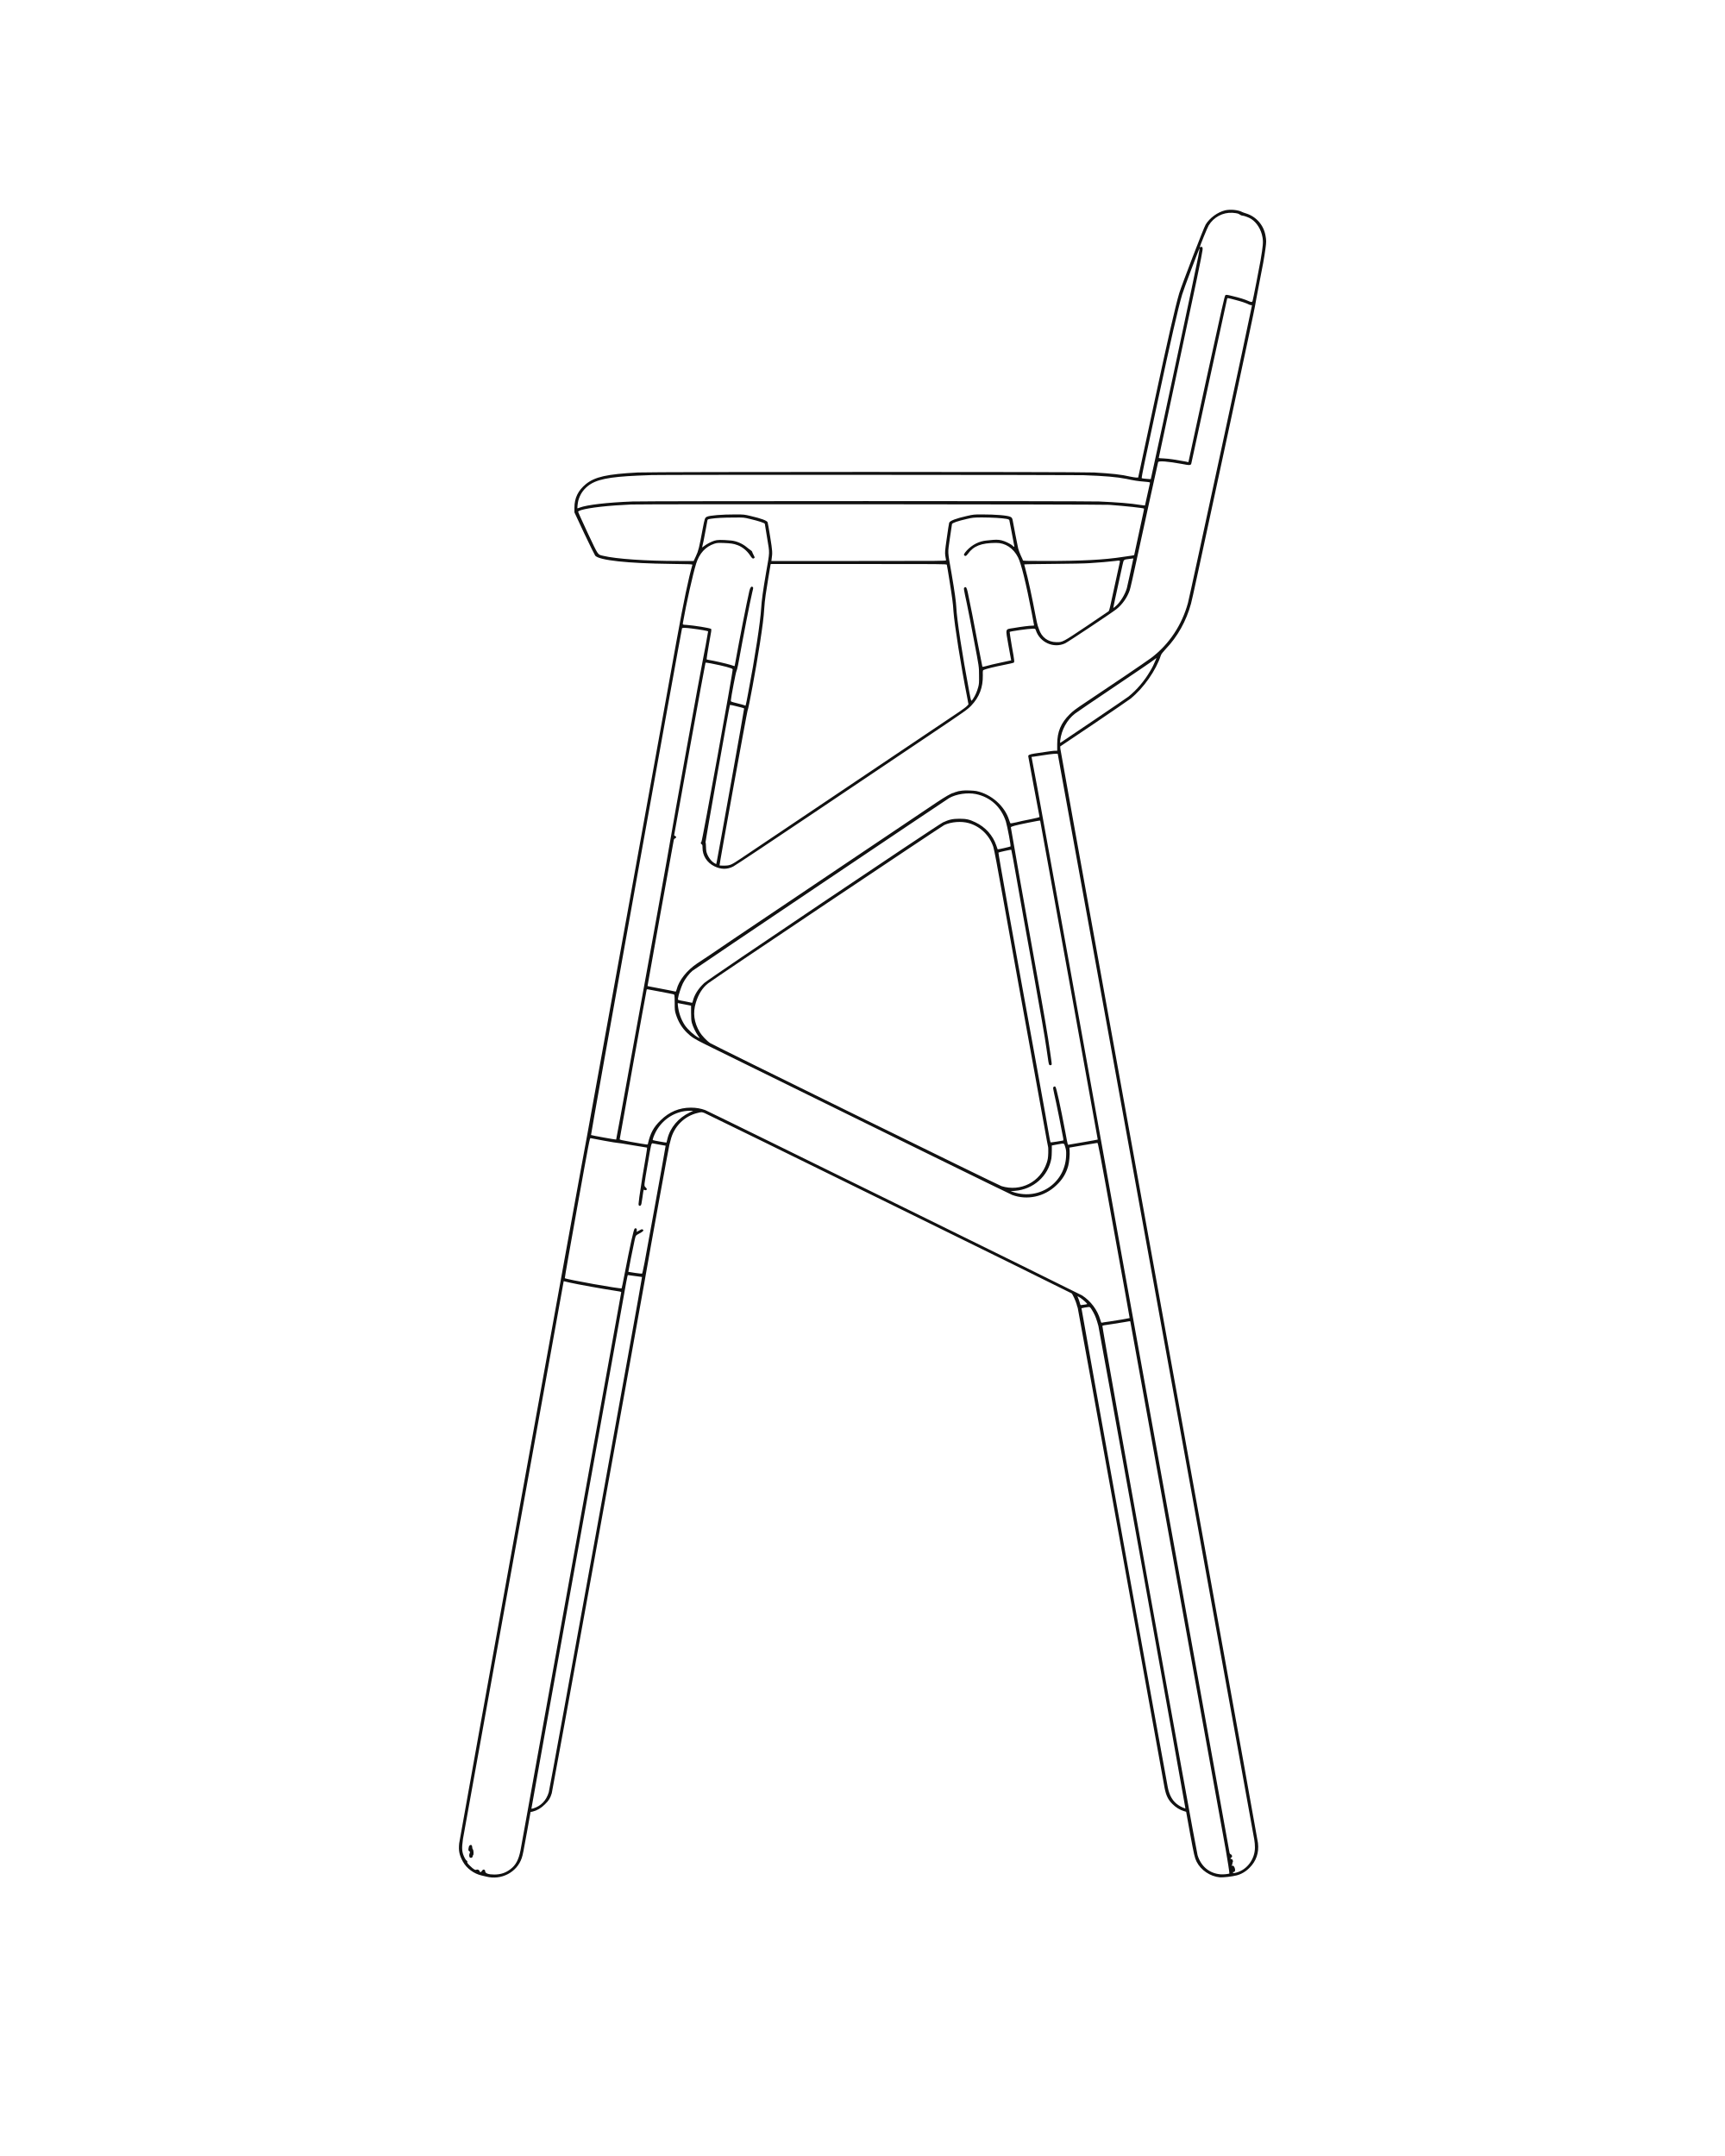
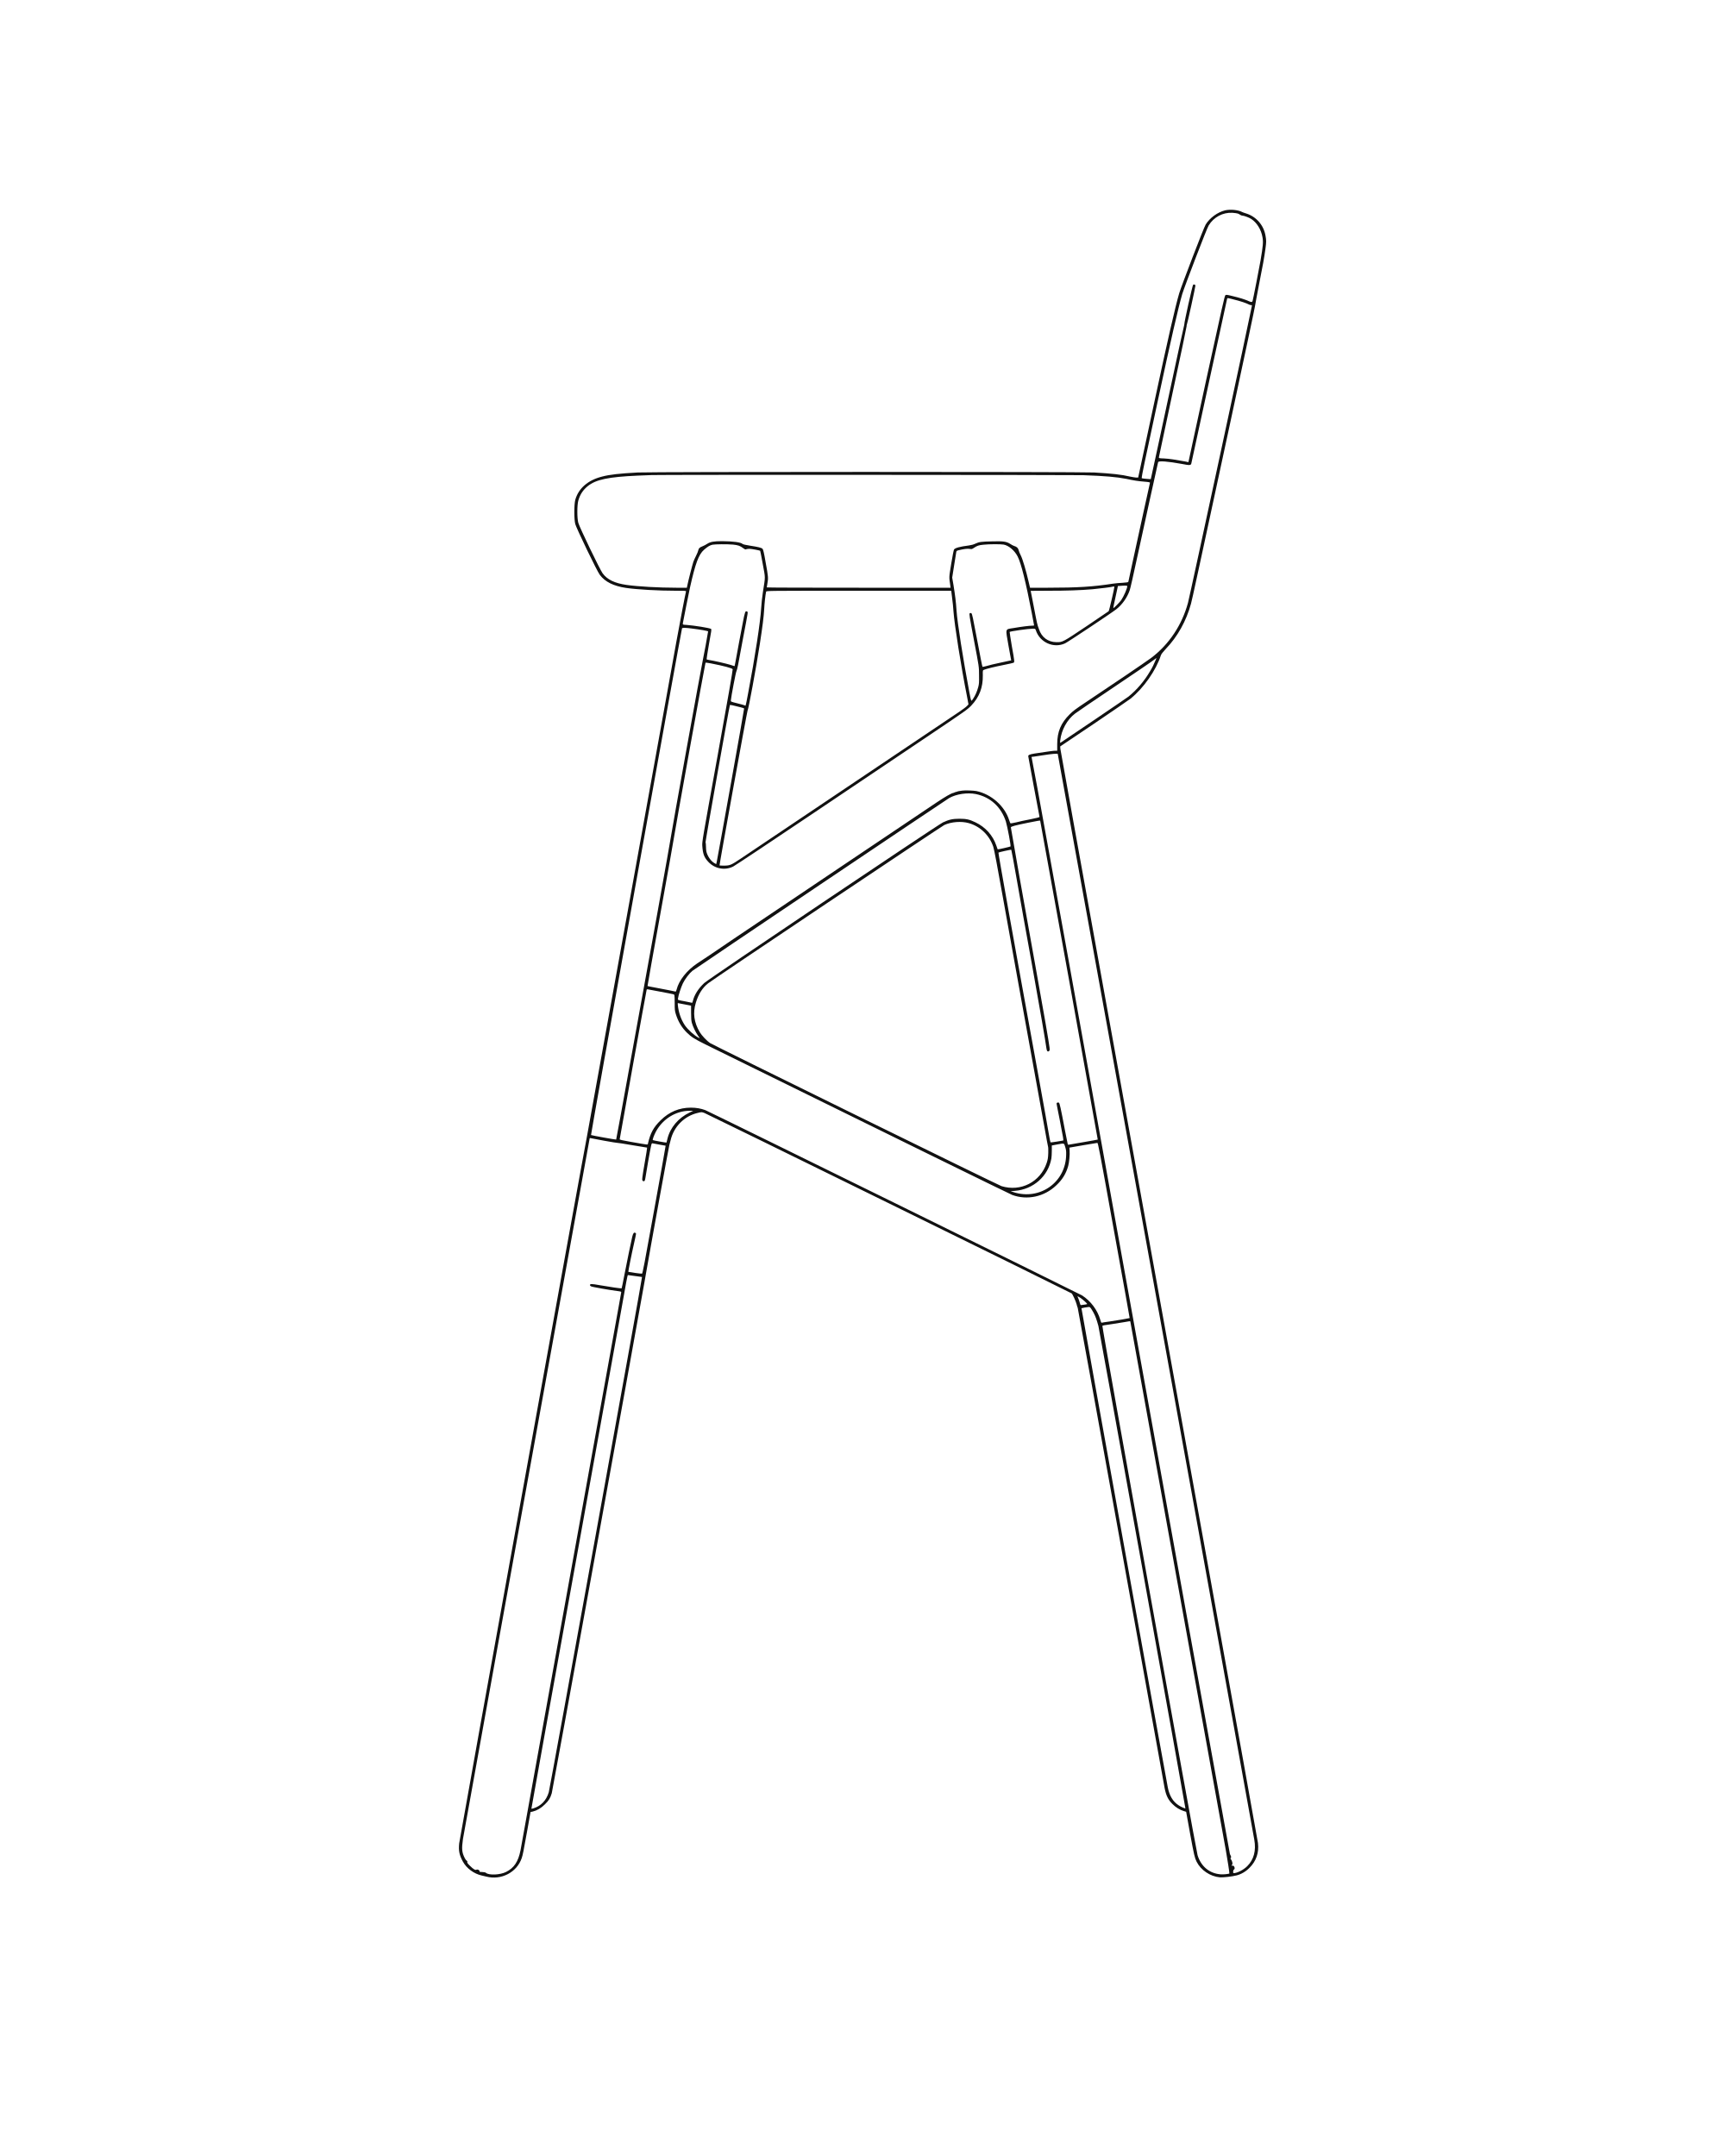
<svg xmlns="http://www.w3.org/2000/svg" width="2000" height="2500" viewBox="0 0 2000 2500">
  <g transform="translate(526 237) scale(0.5)">
    <g transform="translate(0,3892) scale(0.25,-0.25)" fill="#111111" stroke="none">
-       <path d="M7156 15513 c-71 -17 -144 -71 -181 -132 -18 -28 -222 -562 -245 -636 -37 -125 -107 -432 -228 -997 -48 -223 -102 -475 -120 -560 l-33 -154 -20 0 c-11 1 -36 5 -55 9 -79 19 -173 29 -334 38 -142 7 -4088 7 -4232 0 -286 -15 -397 -40 -481 -107 -73 -60 -107 -129 -107 -220 l0 -43 92 -197 c51 -108 97 -200 101 -205 40 -43 297 -71 702 -76 182 -2 201 -3 199 -9 -35 -121 -80 -334 -148 -710 -23 -128 -217 -1205 -432 -2394 -215 -1189 -393 -2174 -396 -2188 -19 -84 -1181 -6517 -1187 -6568 -7 -69 1 -108 35 -170 34 -62 102 -112 174 -128 14 -3 33 -8 42 -10 139 -36 284 39 329 171 10 29 16 59 53 265 l29 163 20 4 c40 10 78 32 113 67 37 36 50 57 64 104 8 27 747 4104 856 4720 65 374 230 1280 234 1290 2 6 7 26 12 46 29 126 127 225 251 254 37 9 37 9 64 -1 27 -10 3394 -1664 3405 -1673 8 -6 39 -73 46 -101 3 -14 8 -29 10 -32 2 -4 182 -996 400 -2205 218 -1209 401 -2221 406 -2250 14 -71 33 -109 72 -148 30 -31 69 -55 105 -66 l23 -7 36 -200 c37 -201 43 -227 61 -263 39 -78 126 -137 216 -145 31 -2 112 7 155 18 43 11 85 35 121 72 61 61 88 140 77 229 -5 42 -796 4418 -1388 7682 -244 1346 -444 2457 -445 2469 l-1 21 311 209 c170 115 323 220 340 233 122 98 238 264 283 404 4 11 18 29 44 57 111 116 191 260 235 421 10 35 62 275 366 1688 125 584 229 1070 229 1080 1 10 17 95 35 188 35 174 50 258 61 341 8 59 8 73 0 117 -17 98 -86 177 -180 206 -15 5 -31 10 -36 13 -37 20 -109 27 -158 16z m117 -30 c7 -2 17 -8 23 -12 5 -4 13 -7 18 -7 14 0 62 -17 82 -30 53 -34 94 -99 106 -171 8 -44 5 -79 -18 -215 -11 -64 -69 -361 -74 -377 -4 -11 -13 -11 -39 1 -33 15 -81 30 -149 46 -48 12 -57 13 -64 8 -7 -4 -32 -116 -176 -777 l-167 -772 -29 6 c-85 16 -150 26 -195 28 -28 1 -51 3 -51 5 0 1 80 378 178 836 169 791 222 1043 228 1092 4 24 -4 36 -19 28 -4 -2 -7 -3 -7 -2 0 9 71 184 83 203 47 77 131 122 220 117 21 -2 43 -4 50 -7z m-367 -400 c-22 -117 -349 -1655 -419 -1968 l-21 -96 -40 3 c-22 2 -42 4 -44 6 -2 2 8 59 27 147 17 79 72 337 123 575 119 556 187 854 225 982 13 46 159 433 162 430 1 -1 -5 -36 -13 -79z m344 -401 c55 -14 102 -30 127 -43 9 -4 18 -7 21 -5 4 1 6 -1 6 -6 0 -15 -578 -2703 -593 -2756 -56 -206 -175 -385 -341 -511 -41 -31 -420 -288 -612 -415 -89 -59 -114 -78 -144 -108 -82 -81 -116 -162 -116 -277 l0 -61 -18 0 c-16 0 -69 -7 -192 -26 -49 -8 -62 -14 -58 -29 1 -6 24 -133 52 -283 28 -150 51 -274 52 -276 1 -3 -29 -11 -85 -22 -48 -9 -108 -22 -134 -29 -27 -6 -49 -10 -51 -8 -2 2 -7 15 -12 30 -41 130 -165 240 -304 269 -29 5 -104 8 -130 4 -7 -1 -19 -3 -27 -4 -8 -1 -18 -3 -23 -6 -4 -2 -8 -3 -8 -2 0 1 -4 0 -9 -3 -5 -2 -12 -5 -15 -6 -21 -3 -77 -36 -158 -90 -51 -34 -428 -287 -838 -563 -410 -276 -879 -591 -1041 -700 -161 -110 -314 -213 -340 -229 -95 -63 -170 -157 -191 -242 -4 -16 -7 -21 -12 -19 -12 3 -86 18 -172 34 -47 9 -86 16 -86 17 -1 1 239 1338 244 1357 1 5 6 11 12 13 13 6 13 16 0 22 -8 3 -10 7 -8 13 1 4 66 364 144 800 79 436 144 793 146 795 1 1 24 -2 50 -7 118 -23 197 -44 202 -54 5 -10 -282 -1597 -290 -1601 -9 -5 -7 -18 2 -23 7 -4 8 -8 8 -31 0 -75 41 -139 110 -173 61 -30 118 -31 175 -2 16 8 358 235 759 505 402 270 883 594 1071 720 330 222 341 230 378 268 75 79 109 169 107 281 -1 46 -1 46 12 51 21 9 98 28 184 45 45 9 85 18 89 20 10 6 10 11 -16 155 -12 71 -21 130 -20 131 6 6 174 30 213 30 25 0 25 0 30 -15 37 -113 165 -170 271 -121 26 12 433 283 476 317 55 43 102 111 124 177 5 13 36 150 69 304 62 288 191 871 194 883 5 14 91 7 222 -17 70 -14 82 -13 86 5 1 5 76 349 166 765 90 416 165 759 166 763 3 8 0 9 76 -11z m-1410 -1626 c201 -7 312 -17 398 -34 74 -16 107 -21 167 -26 53 -5 55 -5 53 -14 -4 -18 -46 -206 -46 -207 0 -1 -19 2 -43 5 -88 15 -220 25 -383 32 -136 5 -4192 5 -4328 0 -234 -9 -421 -31 -487 -56 -12 -4 -21 -8 -22 -8 -4 0 1 47 7 72 16 57 43 98 88 135 76 61 193 85 464 97 56 2 114 5 128 5 79 4 3905 2 4004 -1z m240 -275 c149 -11 317 -29 323 -35 1 -1 -2 -19 -7 -41 -20 -92 -84 -387 -84 -390 0 -1 -9 -3 -21 -5 -12 -1 -49 -7 -83 -12 -173 -27 -381 -38 -719 -38 -176 0 -209 1 -209 6 0 3 -8 21 -18 41 -10 20 -21 51 -26 69 -8 36 -45 225 -50 256 -4 23 -8 31 -21 37 -26 14 -138 23 -267 23 -72 0 -79 -1 -136 -14 -102 -23 -158 -44 -166 -63 -2 -5 -12 -68 -22 -141 -18 -125 -18 -134 -14 -166 3 -19 6 -37 7 -41 1 -7 -39 -7 -809 -7 l-811 0 2 17 c9 60 8 74 -13 205 -11 70 -22 132 -24 137 -7 16 -57 35 -160 59 -56 13 -61 14 -136 14 -130 0 -243 -9 -268 -22 -18 -9 -20 -16 -38 -110 -33 -178 -40 -206 -63 -255 l-21 -45 -140 0 c-303 0 -579 19 -699 48 -53 13 -42 -4 -144 212 -50 107 -90 196 -89 199 1 2 14 8 28 13 76 23 256 43 464 52 133 5 4358 2 4434 -3z m-3332 -131 c81 -19 135 -37 138 -45 1 -4 11 -65 22 -135 24 -147 25 -114 -10 -316 -29 -168 -42 -264 -46 -334 -7 -122 -57 -453 -120 -782 -26 -137 -23 -123 -33 -117 -5 2 -36 11 -69 19 -60 15 -60 15 -59 27 2 31 47 268 52 271 2 2 9 28 15 58 55 302 108 574 132 676 10 39 10 42 3 47 -12 9 -22 -3 -30 -35 -23 -97 -97 -477 -130 -662 -3 -20 -7 -36 -7 -37 0 -1 -17 4 -37 11 -34 11 -164 41 -202 46 -11 2 -20 4 -21 6 -1 2 9 65 22 141 23 126 25 137 19 141 -12 9 -158 32 -226 37 -37 2 -37 2 -35 17 30 175 94 460 123 552 30 95 87 157 168 184 25 8 33 9 88 7 69 -3 90 -6 128 -20 46 -17 88 -52 117 -96 17 -27 26 -33 36 -25 8 5 8 6 -5 31 -7 14 -13 27 -13 30 0 2 -6 8 -13 13 -7 4 -24 17 -37 28 -40 34 -97 58 -146 62 -92 8 -127 7 -155 -2 -33 -11 -72 -32 -96 -51 -14 -12 -18 -13 -16 -7 5 15 19 84 33 162 8 43 15 82 16 87 2 7 7 9 33 13 46 7 115 11 215 11 87 1 89 1 146 -13z m2286 10 c88 -6 118 -11 120 -22 1 -4 8 -41 16 -82 8 -41 18 -95 23 -121 9 -42 9 -46 3 -43 -4 2 -9 6 -12 10 -8 9 -51 33 -78 42 -36 13 -60 15 -102 12 -21 -2 -49 -5 -62 -6 -68 -6 -133 -39 -182 -92 -27 -30 -32 -41 -22 -48 10 -7 16 -4 32 17 53 73 123 100 260 101 86 1 162 -49 205 -135 29 -57 75 -244 127 -515 10 -53 19 -101 20 -107 3 -11 2 -11 -17 -11 -24 0 -98 -9 -172 -22 -80 -13 -76 3 -47 -163 l25 -137 -25 -5 c-13 -3 -55 -12 -92 -20 -37 -8 -86 -19 -108 -26 -21 -6 -40 -10 -42 -8 -1 2 -20 98 -42 213 -36 193 -72 377 -94 479 -10 44 -16 53 -30 43 -9 -6 -9 -6 22 -150 11 -52 41 -205 66 -340 47 -246 47 -246 47 -324 1 -70 0 -81 -8 -111 -11 -40 -26 -75 -47 -107 -19 -29 -17 -32 -36 66 -65 344 -115 671 -120 783 -3 54 -14 137 -44 313 -38 219 -36 179 -16 324 10 69 19 130 20 134 2 11 54 29 138 48 55 13 62 13 136 14 43 0 105 -2 138 -4z m1270 -378 c0 -5 -54 -249 -60 -274 -17 -60 -65 -137 -108 -171 -9 -8 -17 -13 -18 -12 -1 1 14 69 85 395 13 56 8 52 63 59 37 5 38 5 38 3z m-125 -31 c-2 -12 -66 -307 -89 -409 -5 -24 -12 -45 -15 -48 -3 -3 -95 -65 -205 -139 -221 -148 -222 -149 -280 -148 -78 1 -138 46 -162 123 -3 9 -7 21 -10 28 -3 7 -12 47 -20 90 -33 175 -72 357 -96 442 -5 20 -10 37 -10 38 0 2 121 4 269 5 148 1 300 4 337 7 75 4 198 15 236 20 47 6 47 6 45 -9z m-1605 -26 c4 -13 45 -270 51 -321 4 -27 9 -79 11 -114 9 -121 69 -504 126 -790 l13 -70 -14 -15 c-8 -9 -41 -33 -73 -55 -85 -57 -1937 -1302 -2024 -1360 -91 -61 -101 -65 -155 -66 -22 0 -41 1 -43 2 -3 4 255 1429 260 1436 8 10 78 388 114 620 25 163 36 249 40 320 2 36 8 97 14 135 9 64 39 243 44 272 l3 13 815 0 c773 0 816 0 818 -7z m-2368 -591 c81 -10 154 -23 154 -27 0 -9 -45 -252 -50 -271 -8 -28 -294 -1613 -294 -1628 0 -6 -58 -331 -128 -721 -71 -390 -185 -1020 -254 -1400 -68 -380 -126 -692 -127 -694 -3 -2 -225 38 -233 42 -4 3 836 4676 844 4700 2 7 33 6 88 -1z m4306 -291 c-21 -49 -29 -66 -53 -106 -52 -89 -122 -172 -200 -235 -16 -13 -596 -406 -632 -429 -2 -1 -3 7 -1 22 11 98 64 194 138 250 12 10 177 122 366 249 189 127 354 239 365 249 12 9 22 17 23 17 1 0 -2 -8 -6 -17z m-3851 -440 c17 -4 32 -9 33 -11 2 -3 -235 -1328 -254 -1423 l-5 -21 -16 9 c-33 18 -65 65 -75 107 -2 10 -4 32 -4 50 0 18 -2 34 -4 36 -3 3 218 1249 226 1273 1 4 32 -2 99 -20z m3393 -2919 c333 -1833 1298 -7173 1372 -7586 4 -20 6 -52 6 -72 0 -107 -71 -204 -169 -232 -28 -8 -35 -8 -35 0 0 4 2 6 3 4 2 -1 7 1 11 3 16 12 -3 63 -20 56 -7 -2 -8 5 -2 9 3 2 4 6 3 10 -1 5 -1 9 1 10 8 5 4 26 -5 31 -5 2 -10 4 -11 3 -1 -1 -2 0 -3 3 -1 2 2 6 7 9 12 7 10 23 -3 30 -9 4 -12 9 -14 23 -2 9 -202 1122 -446 2473 -244 1351 -511 2829 -593 3284 -273 1525 -692 3845 -744 4124 -29 152 -52 276 -52 276 0 1 9 2 21 3 12 2 50 7 86 13 80 13 135 17 136 12 1 -2 204 -1121 451 -2486z m-1211 2114 c136 -28 235 -120 279 -255 14 -47 48 -227 43 -231 -4 -3 -117 -29 -119 -27 -1 0 -6 17 -13 36 -32 94 -101 171 -194 215 -56 27 -85 33 -149 33 -62 0 -97 -8 -152 -34 -58 -29 -2171 -1450 -2214 -1490 -54 -50 -92 -110 -105 -165 -3 -14 -6 -20 -10 -18 -2 1 -29 6 -58 12 -79 15 -72 12 -70 29 3 29 28 103 45 139 20 41 59 92 88 116 20 17 2348 1583 2382 1603 65 37 169 53 247 37z m597 -247 c0 -1 121 -666 268 -1479 147 -813 266 -1479 266 -1479 -1 -1 -57 -11 -126 -23 -70 -12 -132 -23 -139 -24 -15 -3 -11 -15 -35 113 -48 254 -84 417 -93 424 -9 7 -21 -1 -21 -13 0 -5 6 -32 12 -61 13 -52 77 -372 82 -406 2 -10 1 -19 -1 -19 -1 0 -28 -4 -59 -10 -31 -5 -57 -8 -58 -7 -2 2 -9 37 -16 79 -7 42 -49 279 -94 526 -240 1316 -376 2079 -373 2083 5 4 117 29 119 26 2 -2 25 -129 52 -283 27 -154 88 -499 137 -766 83 -463 124 -698 137 -792 19 -135 21 -150 28 -155 5 -3 9 -4 15 -1 9 5 9 -3 -10 130 -20 141 -51 325 -135 788 -84 464 -228 1278 -228 1287 0 8 41 19 160 43 85 17 112 22 112 19z m-661 -23 c105 -30 190 -112 226 -219 8 -24 37 -176 97 -513 104 -579 172 -958 280 -1550 45 -246 92 -505 104 -574 12 -70 24 -132 26 -140 3 -8 4 -31 3 -65 -2 -46 -4 -58 -15 -92 -59 -176 -241 -269 -419 -214 -30 9 -2666 1304 -2701 1326 -31 20 -79 71 -98 103 -53 90 -65 178 -36 272 24 80 62 140 115 181 53 42 2161 1454 2190 1468 65 30 159 37 228 17z m-2859 -1564 c58 -11 111 -21 117 -23 12 -3 12 -3 13 -77 0 -68 1 -77 11 -109 21 -67 54 -123 103 -171 41 -40 66 -56 170 -108 1705 -839 2823 -1388 2847 -1397 139 -51 297 -17 408 89 57 53 91 109 111 180 9 34 16 104 13 144 l-2 26 126 22 c69 12 129 22 133 22 7 0 18 -56 154 -812 81 -447 147 -813 146 -813 -2 -2 -113 -21 -182 -31 -39 -5 -74 -11 -77 -12 -4 -2 -8 6 -14 29 -26 90 -89 173 -168 224 -26 16 -3461 1706 -3495 1719 -40 15 -84 23 -134 23 -108 0 -201 -39 -280 -117 -67 -65 -96 -120 -118 -216 -2 -13 12 -14 -161 16 -79 14 -101 19 -101 24 0 7 247 1380 250 1387 1 4 6 5 13 3 6 -1 59 -11 117 -22z m226 -118 l56 -11 0 -66 c0 -52 2 -73 7 -93 10 -36 35 -88 57 -119 19 -26 19 -26 5 -19 -39 20 -98 74 -126 114 -36 54 -59 118 -66 191 -2 15 -1 17 4 15 4 -1 32 -6 63 -12z m43 -1002 c-104 -49 -181 -140 -206 -243 -5 -19 -9 -35 -9 -36 -1 -2 -124 20 -127 23 -4 4 11 45 29 79 64 118 184 192 312 193 l34 0 -33 -16z m-792 -262 c66 -12 121 -21 123 -20 2 1 60 -8 129 -20 69 -12 130 -22 134 -22 5 0 9 -2 11 -3 1 -2 -5 -40 -12 -83 -20 -112 -48 -286 -60 -374 -9 -69 -9 -74 -3 -79 5 -4 8 -4 15 0 6 5 9 16 17 75 5 38 10 70 11 71 1 1 5 0 9 -2 8 -5 21 0 21 8 0 3 -6 11 -13 18 -15 15 -15 6 24 233 27 162 31 177 42 174 5 -1 34 -6 64 -12 30 -5 56 -10 57 -10 1 -1 -47 -268 -106 -594 -90 -501 -108 -592 -113 -593 -8 -2 -124 15 -127 17 -1 2 45 235 60 301 9 37 9 37 41 54 38 20 45 29 33 37 -7 5 -10 4 -32 -8 l-26 -14 3 14 c2 16 -9 25 -20 17 -10 -7 -42 -153 -95 -428 -13 -68 -25 -125 -26 -126 -8 -8 -515 83 -527 94 -2 2 50 295 114 652 113 628 117 649 125 647 5 -1 62 -12 127 -24z m4275 -57 c8 -25 10 -39 9 -71 -2 -256 -243 -428 -488 -349 l-27 9 38 3 c172 13 311 136 340 301 2 13 4 45 4 72 l0 48 47 9 c72 13 66 14 77 -22z m-3990 -1198 c35 -4 64 -9 65 -9 4 -3 -854 -4744 -865 -4780 -23 -76 -72 -127 -142 -149 -9 -3 -18 -4 -19 -3 -1 0 178 994 397 2207 219 1213 415 2300 436 2417 46 261 58 326 62 326 1 0 31 -4 66 -9z m-605 -61 c70 -16 321 -61 404 -73 63 -9 75 -12 73 -17 -1 -3 -13 -69 -26 -146 -28 -158 -896 -4965 -908 -5030 -17 -87 -44 -138 -93 -175 -44 -34 -89 -49 -148 -50 -57 0 -87 11 -87 31 0 14 -14 20 -23 11 -5 -5 -10 -11 -12 -15 -4 -7 -17 -4 -17 4 0 10 -18 19 -28 14 -11 -6 -28 3 -61 36 -21 20 -26 28 -25 35 2 6 0 10 -6 13 -4 2 -12 13 -17 23 -27 53 -30 86 -17 177 4 27 575 3187 766 4241 92 510 168 929 168 931 0 3 3 4 6 2 4 -1 27 -7 51 -12z m4737 -142 c23 -16 62 -51 62 -56 0 -2 -10 -4 -23 -6 -12 -1 -26 -3 -31 -4 -7 -2 -9 0 -14 19 -3 11 -9 30 -14 42 -5 12 -9 21 -7 21 1 0 13 -7 27 -16z m107 -113 c21 -33 35 -66 47 -106 4 -15 9 -33 12 -41 6 -19 809 -4473 807 -4475 -4 -3 -42 14 -64 29 -52 34 -84 88 -99 164 -23 115 -803 4444 -801 4446 2 2 52 11 68 12 11 0 14 -3 30 -29z m355 -105 c0 -1 196 -1088 436 -2415 240 -1327 443 -2448 450 -2491 15 -85 35 -213 33 -215 -5 -5 -55 -10 -81 -8 -104 8 -182 73 -214 177 -16 53 -889 4907 -883 4911 7 4 11 5 95 17 41 6 91 14 112 18 41 8 52 9 52 6z M149 346 c-6 -4 -9 -12 -11 -27 -3 -18 -2 -21 6 -27 9 -6 9 -8 5 -18 -8 -17 -6 -37 3 -42 10 -6 24 1 24 12 0 4 2 9 4 10 7 4 5 48 -2 54 -3 3 -6 12 -6 20 0 19 -10 27 -23 18z" />
+       <path d="M7156 15513 c-71 -17 -144 -71 -181 -132 -18 -28 -222 -562 -245 -636 -37 -125 -107 -432 -228 -997 -48 -223 -102 -475 -120 -560 l-33 -154 -20 0 c-11 1 -36 5 -55 9 -79 19 -173 29 -334 38 -142 7 -4088 7 -4232 0 -169 -9 -261 -19 -332 -38 -131 -33 -218 -109 -248 -215 -12 -44 -12 -184 0 -226 12 -43 202 -437 227 -470 49 -66 129 -105 245 -122 106 -15 300 -26 459 -26 91 0 97 0 96 -7 -6 -20 -52 -259 -89 -463 -23 -128 -217 -1205 -432 -2394 -215 -1189 -393 -2174 -396 -2188 -19 -84 -1181 -6517 -1187 -6568 -7 -69 1 -108 35 -170 34 -62 102 -112 174 -128 14 -3 33 -8 42 -10 139 -36 284 39 329 171 10 29 16 59 53 265 l29 163 20 4 c40 10 78 32 113 67 37 36 50 57 64 104 8 27 747 4104 856 4720 65 374 230 1280 234 1290 2 6 7 26 12 46 29 126 127 225 251 254 37 9 37 9 64 -1 27 -10 3394 -1664 3405 -1673 8 -6 39 -73 46 -101 3 -14 8 -29 10 -32 2 -4 182 -996 400 -2205 218 -1209 401 -2221 406 -2250 14 -71 33 -109 72 -148 30 -31 69 -55 105 -66 l23 -7 36 -200 c37 -201 43 -227 61 -263 39 -78 126 -137 216 -145 31 -2 112 7 155 18 43 11 85 35 121 72 61 61 88 140 77 229 -5 42 -796 4418 -1388 7682 -244 1346 -444 2457 -445 2469 l-1 21 311 209 c170 115 323 220 340 233 122 98 238 264 283 404 4 11 18 29 44 57 111 116 191 260 235 421 10 35 62 275 366 1688 125 584 229 1070 229 1080 1 10 17 95 35 188 35 174 50 258 61 341 8 59 8 73 0 117 -17 98 -86 177 -180 206 -15 5 -31 10 -36 13 -37 20 -109 27 -158 16z m117 -30 c7 -2 17 -8 23 -12 5 -4 13 -7 18 -7 14 0 62 -17 82 -30 53 -34 94 -99 106 -171 8 -44 5 -79 -18 -215 -11 -64 -69 -361 -74 -377 -4 -11 -13 -11 -39 1 -33 15 -81 30 -149 46 -48 12 -57 13 -64 8 -7 -4 -32 -116 -176 -777 l-167 -772 -29 6 c-85 16 -150 26 -195 28 -52 2 -52 2 -49 15 1 6 60 282 130 612 71 329 128 601 127 604 -2 3 -1 7 1 9 4 3 80 351 80 364 0 8 -14 13 -21 8 -7 -5 -84 -353 -82 -367 0 -3 -1 -8 -2 -11 -2 -3 -65 -290 -139 -638 -75 -348 -143 -668 -153 -710 l-17 -78 -40 3 c-22 2 -42 4 -44 6 -2 2 8 59 27 147 17 79 72 337 123 575 122 570 189 860 226 987 23 74 227 608 245 636 47 77 131 122 220 117 21 -2 43 -4 50 -7z m-23 -801 c55 -14 102 -30 127 -43 9 -4 18 -7 21 -5 4 1 6 -1 6 -6 0 -15 -578 -2703 -593 -2756 -56 -206 -175 -385 -341 -511 -41 -31 -420 -288 -612 -415 -89 -59 -114 -78 -144 -108 -82 -81 -116 -162 -116 -277 l0 -61 -18 0 c-16 0 -69 -7 -192 -26 -49 -8 -62 -14 -58 -29 1 -6 24 -133 52 -283 28 -150 51 -274 52 -276 1 -3 -29 -11 -85 -22 -48 -9 -108 -22 -134 -29 -27 -6 -49 -10 -51 -8 -2 2 -7 15 -12 30 -41 130 -165 240 -304 269 -29 5 -104 8 -130 4 -7 -1 -19 -3 -27 -4 -8 -1 -18 -3 -23 -6 -4 -2 -8 -3 -8 -2 0 1 -4 0 -9 -3 -5 -2 -12 -5 -15 -6 -21 -3 -77 -36 -158 -90 -51 -34 -428 -287 -838 -563 -410 -276 -879 -591 -1041 -700 -161 -110 -314 -213 -340 -229 -95 -63 -170 -157 -191 -242 -4 -16 -7 -21 -12 -19 -12 3 -86 18 -172 34 -47 9 -86 16 -86 17 -1 1 54 310 122 686 68 377 124 690 124 696 0 14 288 1614 292 1618 1 1 24 -2 50 -7 118 -23 197 -44 202 -54 2 -4 -45 -277 -140 -802 -143 -790 -144 -796 -142 -836 5 -75 17 -107 55 -148 61 -66 155 -83 232 -44 16 8 358 235 759 505 402 270 883 594 1071 720 330 222 341 230 378 268 75 79 109 169 107 281 -1 46 -1 46 12 51 21 9 98 28 184 45 45 9 85 18 89 20 10 6 10 11 -16 155 -12 71 -21 130 -20 131 6 6 174 30 213 30 25 0 25 0 30 -15 37 -113 165 -170 271 -121 26 12 433 283 476 317 55 43 102 111 124 177 5 13 36 150 69 304 62 288 191 871 194 883 5 14 91 7 222 -17 70 -14 82 -13 86 5 1 5 76 349 166 765 90 416 165 759 166 763 3 8 0 9 76 -11z m-1410 -1626 c201 -7 312 -17 398 -34 74 -16 107 -21 167 -26 47 -4 55 -6 53 -12 -3 -12 -107 -484 -152 -694 -26 -119 -47 -219 -48 -222 -2 -6 -11 -7 -52 -10 -27 -1 -67 -5 -89 -8 -187 -29 -333 -38 -605 -38 l-166 0 -14 59 c-23 100 -55 208 -72 241 -9 16 -18 39 -20 49 -5 21 -17 31 -43 39 -7 2 -22 10 -34 18 -36 23 -64 27 -169 24 -101 -2 -121 -5 -155 -21 -16 -8 -38 -14 -61 -17 -85 -11 -125 -22 -137 -37 -3 -4 -15 -63 -26 -132 -22 -136 -21 -117 -8 -208 l2 -15 -852 0 c-469 0 -853 1 -853 3 0 2 3 18 6 37 9 50 8 63 -16 193 -16 94 -23 121 -29 128 -10 10 -37 17 -115 29 -39 6 -66 12 -70 16 -18 16 -87 25 -190 26 -77 0 -110 -6 -139 -25 -12 -8 -31 -18 -44 -23 -26 -10 -34 -18 -38 -36 -1 -8 -10 -30 -20 -50 -10 -20 -22 -46 -26 -58 -9 -26 -48 -179 -55 -215 l-5 -25 -99 0 c-160 0 -353 11 -460 26 -111 16 -179 49 -222 107 -25 33 -215 428 -226 469 -12 42 -12 163 0 206 16 57 43 98 88 135 76 61 193 85 464 97 56 2 114 5 128 5 79 4 3905 2 4004 -1z m-3248 -644 c46 -5 64 -11 92 -32 18 -13 22 -15 29 -11 5 2 19 4 31 4 21 -1 95 -14 99 -19 1 -1 12 -56 24 -123 25 -137 25 -106 1 -261 -7 -44 -14 -111 -16 -148 -7 -125 -57 -453 -120 -784 -26 -137 -23 -123 -33 -117 -5 2 -36 11 -69 19 -60 15 -60 15 -59 27 2 31 47 268 52 271 2 2 9 28 15 58 5 30 27 146 48 258 48 251 45 232 35 237 -16 9 -20 0 -41 -113 -11 -59 -26 -139 -34 -178 -7 -38 -19 -102 -26 -142 -8 -40 -14 -72 -14 -73 -1 -1 -17 4 -37 11 -34 11 -164 41 -202 46 -11 2 -20 4 -21 6 -1 2 9 65 22 141 23 126 25 137 19 141 -12 9 -158 32 -226 37 -37 2 -37 2 -35 17 8 46 53 269 66 330 50 224 80 306 130 350 34 30 53 41 78 47 26 5 136 6 192 1z m2510 0 c47 -9 101 -55 129 -110 33 -65 76 -239 131 -524 10 -53 19 -101 20 -107 3 -11 2 -11 -17 -11 -24 0 -98 -9 -172 -22 -80 -13 -76 3 -47 -163 l25 -137 -25 -5 c-13 -3 -55 -12 -92 -20 -37 -8 -86 -19 -107 -26 -22 -6 -41 -10 -42 -9 -2 1 -24 112 -49 247 -40 213 -47 245 -54 250 -7 4 -10 4 -15 0 -7 -5 -4 -22 39 -251 47 -246 47 -246 47 -324 1 -70 0 -81 -8 -111 -11 -40 -26 -75 -47 -107 -19 -29 -17 -32 -36 66 -58 309 -110 638 -118 754 -5 78 -13 141 -28 234 l-12 70 18 114 c10 63 19 119 20 125 2 8 6 11 19 14 47 12 86 17 107 13 17 -3 20 -2 38 10 30 20 45 25 87 29 54 6 162 6 189 1z m1146 -385 c0 -21 -32 -94 -57 -131 -14 -19 -65 -72 -71 -72 -2 0 -1 10 2 23 3 13 13 58 22 102 l17 79 19 1 c46 4 68 3 68 -2z m-120 -8 c-1 -17 -48 -221 -53 -225 -3 -3 -95 -65 -205 -139 -221 -148 -222 -149 -280 -148 -78 1 -138 46 -162 123 -3 9 -7 21 -10 28 -3 7 -12 46 -20 89 -8 42 -21 112 -30 155 -9 44 -16 80 -16 81 0 0 73 1 163 1 173 0 294 4 411 14 65 6 178 20 188 24 8 3 14 2 14 -3z m-1505 -100 c5 -36 11 -94 13 -129 9 -121 69 -504 126 -790 l13 -70 -14 -15 c-8 -9 -41 -33 -73 -55 -85 -57 -1937 -1302 -2024 -1360 -91 -61 -101 -65 -155 -66 -22 0 -41 1 -43 2 -3 4 255 1429 260 1436 8 10 78 388 114 620 25 163 36 249 40 320 3 57 11 132 18 163 2 9 2 9 859 9 l858 0 8 -65z m-2417 -285 c81 -10 154 -23 154 -27 0 -9 -45 -252 -50 -271 -8 -28 -294 -1613 -294 -1628 0 -6 -58 -331 -128 -721 -71 -390 -185 -1020 -254 -1400 -68 -380 -126 -692 -127 -694 -3 -2 -225 38 -233 42 -4 3 836 4676 844 4700 2 7 33 6 88 -1z m4306 -291 c-21 -49 -29 -66 -53 -106 -52 -89 -122 -172 -200 -235 -16 -13 -596 -406 -632 -429 -2 -1 -3 7 -1 22 11 98 64 194 138 250 12 10 177 122 366 249 189 127 354 239 365 249 12 9 22 17 23 17 1 0 -2 -8 -6 -17z m-3851 -440 c17 -4 32 -9 33 -11 2 -3 -235 -1328 -254 -1423 l-5 -21 -16 9 c-33 18 -65 65 -75 107 -2 10 -4 32 -4 50 0 18 -2 34 -4 36 -3 3 218 1249 226 1273 1 4 32 -2 99 -20z m3393 -2919 c333 -1833 1299 -7174 1372 -7586 18 -101 -4 -184 -65 -245 -35 -35 -94 -65 -126 -65 -9 0 -6 28 2 33 16 8 1 43 -15 36 -7 -2 -8 5 -2 9 8 5 2 35 -11 51 -5 6 -5 8 -1 13 4 5 4 8 1 16 -3 6 -7 14 -9 19 -3 9 -751 4147 -1044 5777 -273 1522 -692 3846 -744 4124 -29 152 -52 276 -52 276 0 1 9 2 21 3 12 2 50 7 86 13 80 13 135 17 136 12 1 -2 204 -1121 451 -2486z m-1211 2114 c136 -28 235 -120 279 -255 14 -47 48 -227 43 -231 -4 -3 -117 -29 -119 -27 -1 0 -6 17 -13 36 -32 94 -101 171 -194 215 -56 27 -85 33 -149 33 -62 0 -97 -8 -152 -34 -58 -29 -2171 -1450 -2214 -1490 -54 -50 -92 -110 -105 -165 -3 -14 -6 -20 -10 -18 -2 1 -29 6 -58 12 -79 15 -72 12 -70 29 3 29 28 103 45 139 20 41 59 92 88 116 20 17 2348 1583 2382 1603 65 37 169 53 247 37z m597 -247 c0 -1 121 -666 268 -1479 147 -813 266 -1479 266 -1479 -1 -1 -57 -11 -126 -23 -70 -12 -132 -23 -139 -24 -10 -2 -12 -1 -14 7 -1 5 -12 61 -25 125 -40 213 -49 251 -56 257 -8 5 -22 0 -22 -8 0 -2 13 -72 30 -155 33 -169 36 -188 31 -188 -1 0 -28 -4 -59 -10 -31 -5 -57 -8 -58 -7 -2 2 -9 37 -16 79 -7 42 -49 279 -94 526 -240 1316 -376 2079 -373 2083 5 4 117 29 119 26 2 -2 25 -129 52 -283 27 -154 88 -499 137 -766 79 -440 129 -731 137 -793 3 -26 12 -35 24 -25 6 4 7 9 5 31 -6 52 -53 324 -131 757 -84 463 -228 1278 -228 1287 0 8 41 19 160 43 85 17 112 22 112 19z m-661 -23 c105 -30 190 -112 226 -219 8 -24 37 -176 97 -513 104 -579 172 -958 280 -1550 45 -246 92 -505 104 -574 12 -70 24 -132 26 -140 3 -8 4 -31 3 -65 -2 -46 -4 -58 -15 -92 -59 -176 -241 -269 -419 -214 -30 9 -2666 1304 -2701 1326 -31 20 -79 71 -98 103 -53 90 -65 178 -36 272 24 80 62 140 115 181 53 42 2161 1454 2190 1468 65 30 159 37 228 17z m-2859 -1564 c58 -11 111 -21 117 -23 12 -3 12 -3 13 -77 0 -68 1 -77 11 -109 21 -67 54 -123 103 -171 41 -40 66 -56 170 -108 1705 -839 2823 -1388 2847 -1397 139 -51 297 -17 408 89 57 53 91 109 111 180 9 34 16 104 13 144 l-2 26 126 22 c69 12 129 22 133 22 7 0 18 -56 154 -812 81 -447 147 -813 146 -813 -2 -2 -113 -21 -182 -31 -39 -5 -74 -11 -77 -12 -4 -2 -8 6 -14 29 -26 90 -89 173 -168 224 -26 16 -3461 1706 -3495 1719 -40 15 -84 23 -134 23 -108 0 -201 -39 -280 -117 -67 -65 -96 -120 -118 -216 -2 -13 12 -14 -161 16 -79 14 -101 19 -101 24 0 7 247 1380 250 1387 1 4 6 5 13 3 6 -1 59 -11 117 -22z m226 -118 l56 -11 0 -66 c0 -52 2 -73 7 -93 10 -36 35 -88 57 -119 19 -26 19 -26 5 -19 -39 20 -98 74 -126 114 -36 54 -59 118 -66 191 -2 15 -1 17 4 15 4 -1 32 -6 63 -12z m43 -1002 c-104 -49 -181 -140 -206 -243 -5 -19 -9 -35 -9 -36 -1 -2 -124 20 -127 23 -4 4 11 45 29 79 64 118 184 192 312 193 l34 0 -33 -16z m-792 -262 c66 -12 121 -21 123 -20 2 1 60 -8 129 -20 69 -12 130 -22 134 -22 5 0 9 -1 11 -3 1 -2 -8 -59 -20 -127 -28 -162 -29 -174 -20 -180 12 -10 21 -1 24 25 5 38 46 273 53 300 5 22 7 25 14 23 5 -1 34 -6 64 -12 30 -5 56 -10 57 -10 1 -1 -47 -268 -106 -594 -90 -501 -108 -592 -113 -593 -8 -2 -124 15 -127 17 -2 2 31 169 53 264 22 99 21 93 12 97 -13 8 -21 -3 -29 -37 -12 -49 -45 -212 -72 -350 -13 -69 -25 -126 -26 -127 -2 -3 -112 13 -203 29 -77 14 -91 14 -91 0 0 -3 5 -8 11 -11 11 -6 171 -34 242 -43 33 -4 39 -6 37 -12 -1 -3 -13 -69 -26 -146 -28 -158 -896 -4965 -908 -5030 -21 -106 -60 -164 -134 -201 -56 -28 -160 -32 -187 -8 -4 4 -16 6 -30 7 -30 1 -29 1 -29 8 0 10 -18 19 -28 14 -11 -6 -28 3 -61 36 -21 20 -26 28 -25 35 2 6 0 10 -6 13 -4 2 -12 13 -17 23 -27 53 -30 86 -17 177 5 35 603 3344 884 4892 158 868 287 1586 289 1595 2 16 3 17 11 15 5 -1 62 -12 127 -24z m4275 -57 c8 -25 10 -39 9 -71 -2 -256 -243 -428 -488 -349 l-27 9 38 3 c172 13 311 136 340 301 2 13 4 45 4 72 l0 48 47 9 c72 13 66 14 77 -22z m-3990 -1198 c35 -4 64 -9 65 -9 4 -3 -854 -4744 -865 -4780 -23 -76 -72 -127 -142 -149 -9 -3 -18 -4 -19 -3 -1 0 178 994 397 2207 219 1213 415 2300 436 2417 46 261 58 326 62 326 1 0 31 -4 66 -9z m4132 -203 c23 -16 62 -51 62 -56 0 -2 -10 -4 -23 -6 -12 -1 -26 -3 -31 -4 -7 -2 -9 0 -14 19 -3 11 -9 30 -14 42 -5 12 -9 21 -7 21 1 0 13 -7 27 -16z m107 -113 c21 -33 35 -66 47 -106 4 -15 9 -33 12 -41 6 -19 809 -4473 807 -4475 -4 -3 -42 14 -64 29 -52 34 -84 88 -99 164 -23 115 -803 4444 -801 4446 2 2 52 11 68 12 11 0 14 -3 30 -29z m355 -105 c0 -1 196 -1088 436 -2415 240 -1327 443 -2448 450 -2491 15 -85 35 -213 33 -215 -5 -5 -55 -10 -81 -8 -104 8 -182 73 -214 177 -16 53 -889 4907 -883 4911 7 4 11 5 95 17 41 6 91 14 112 18 41 8 52 9 52 6z" />
    </g>
  </g>
</svg>
